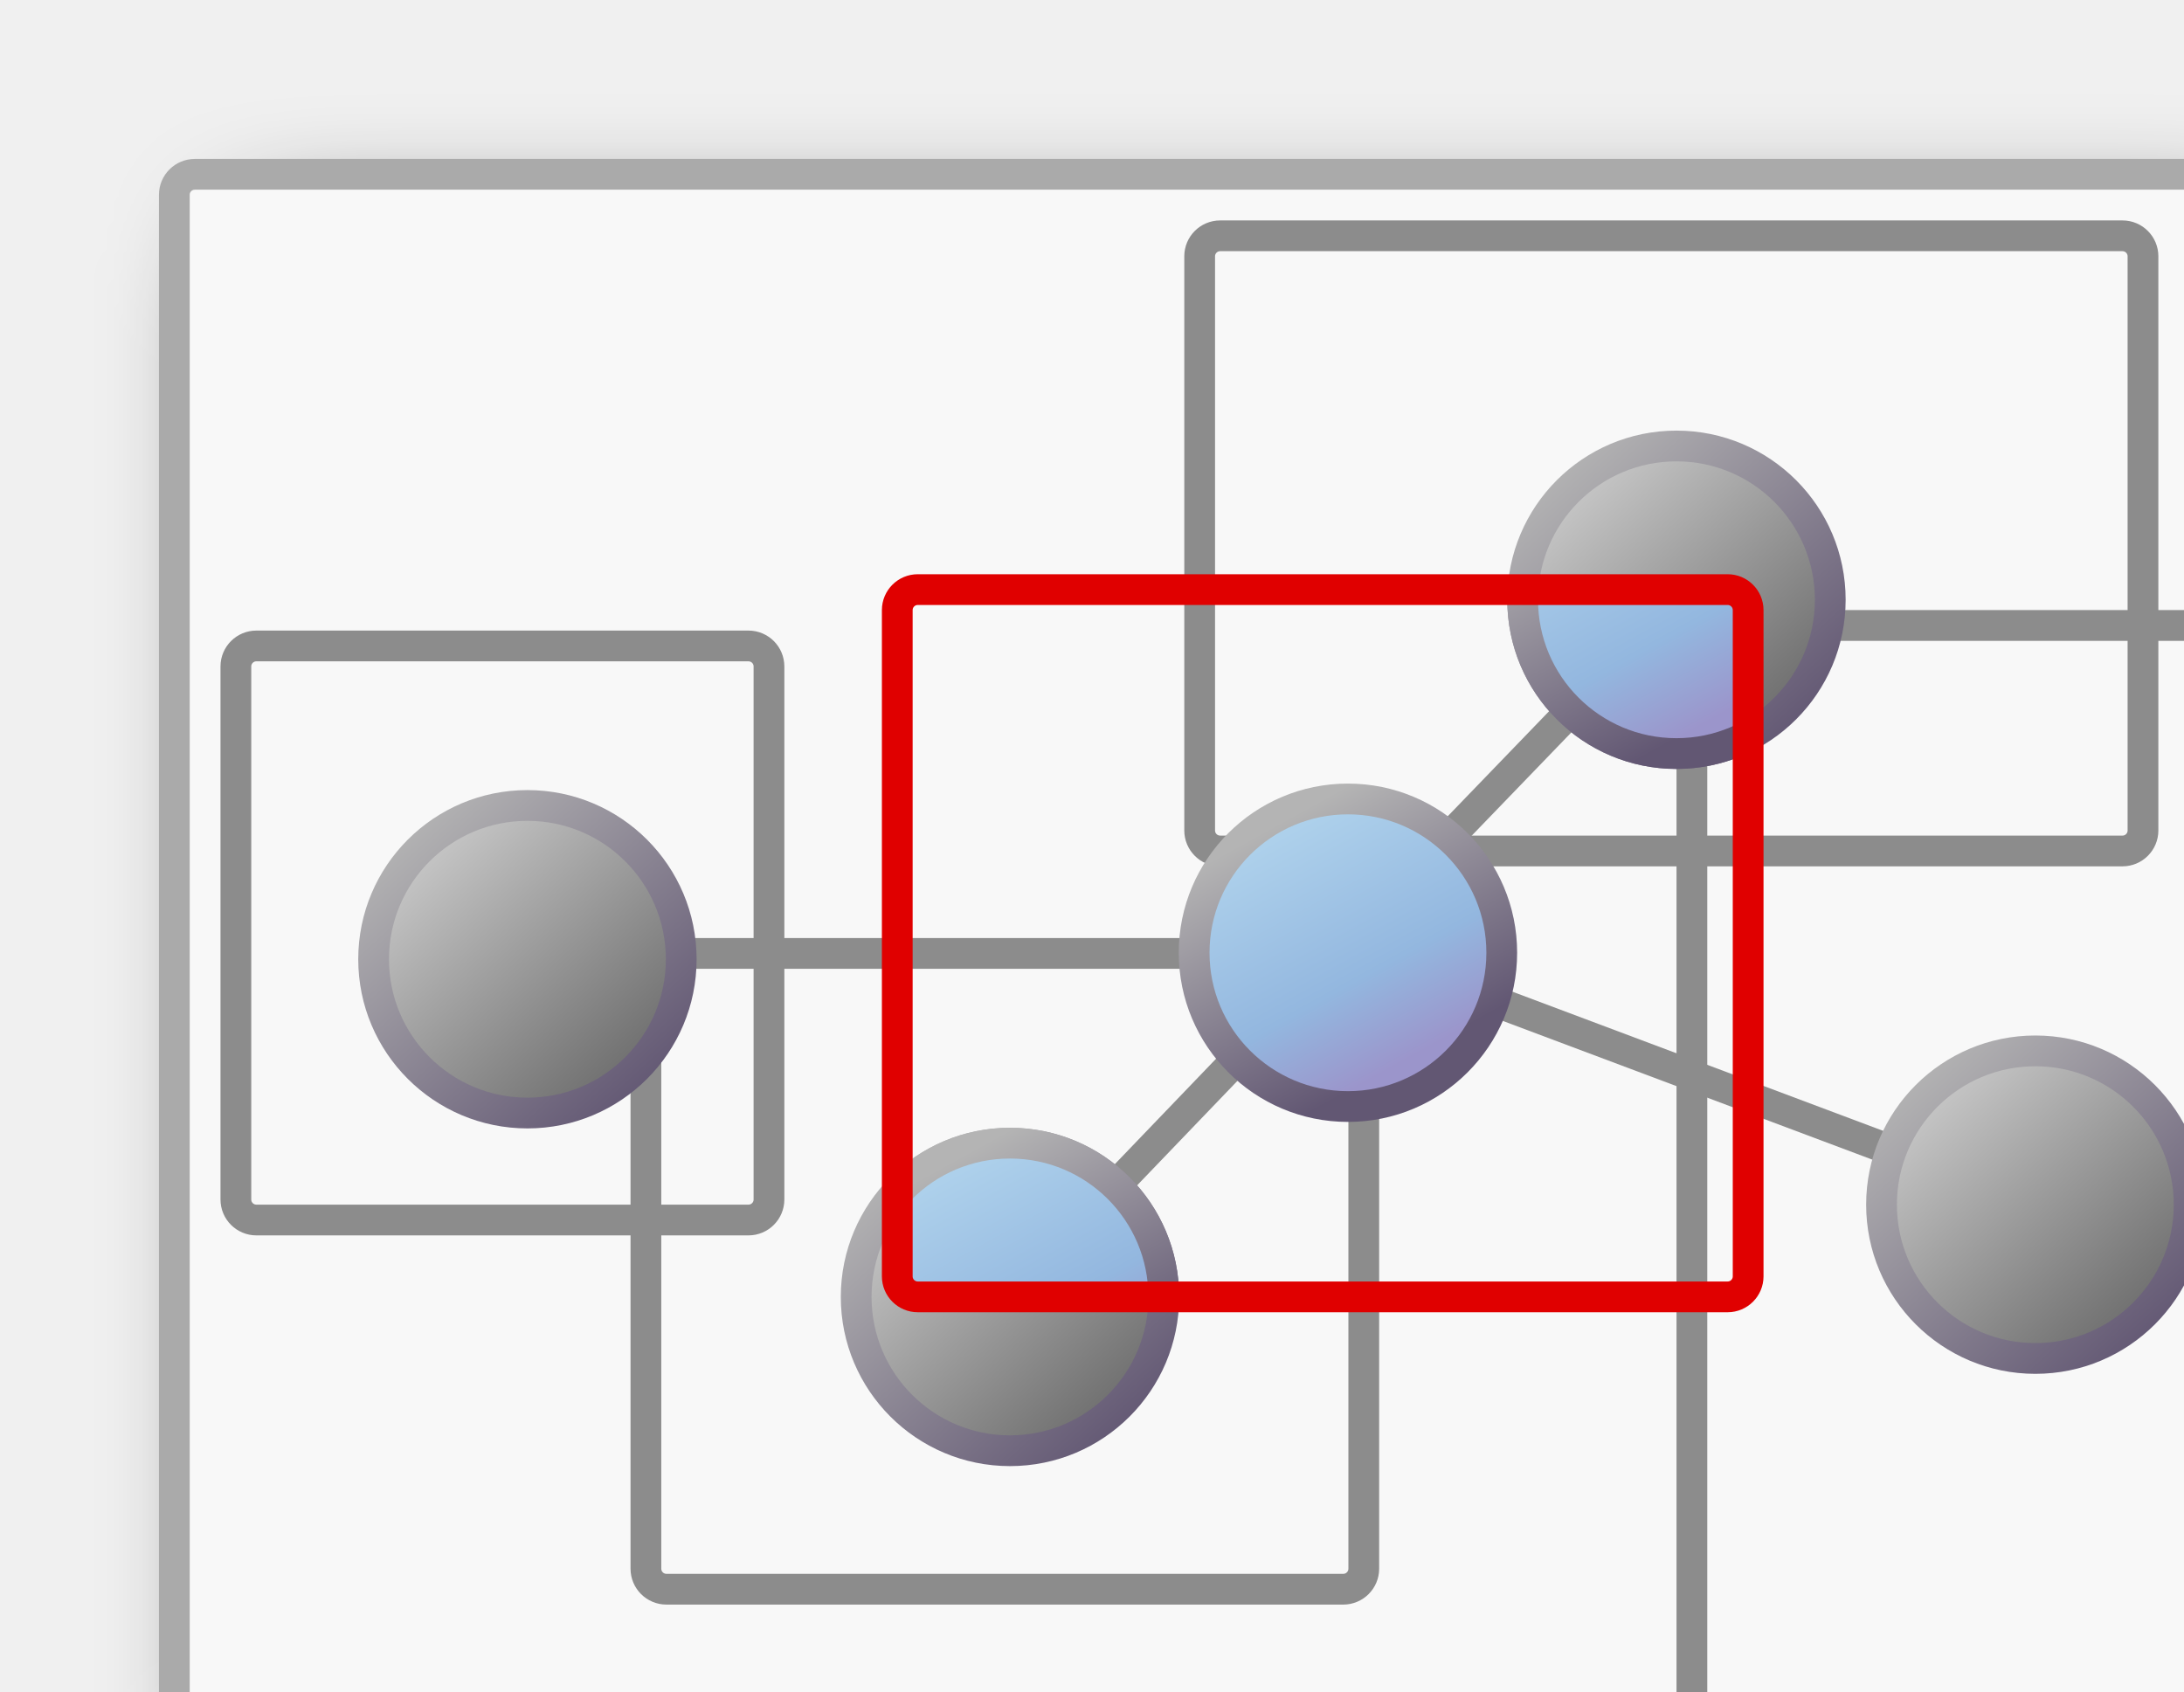
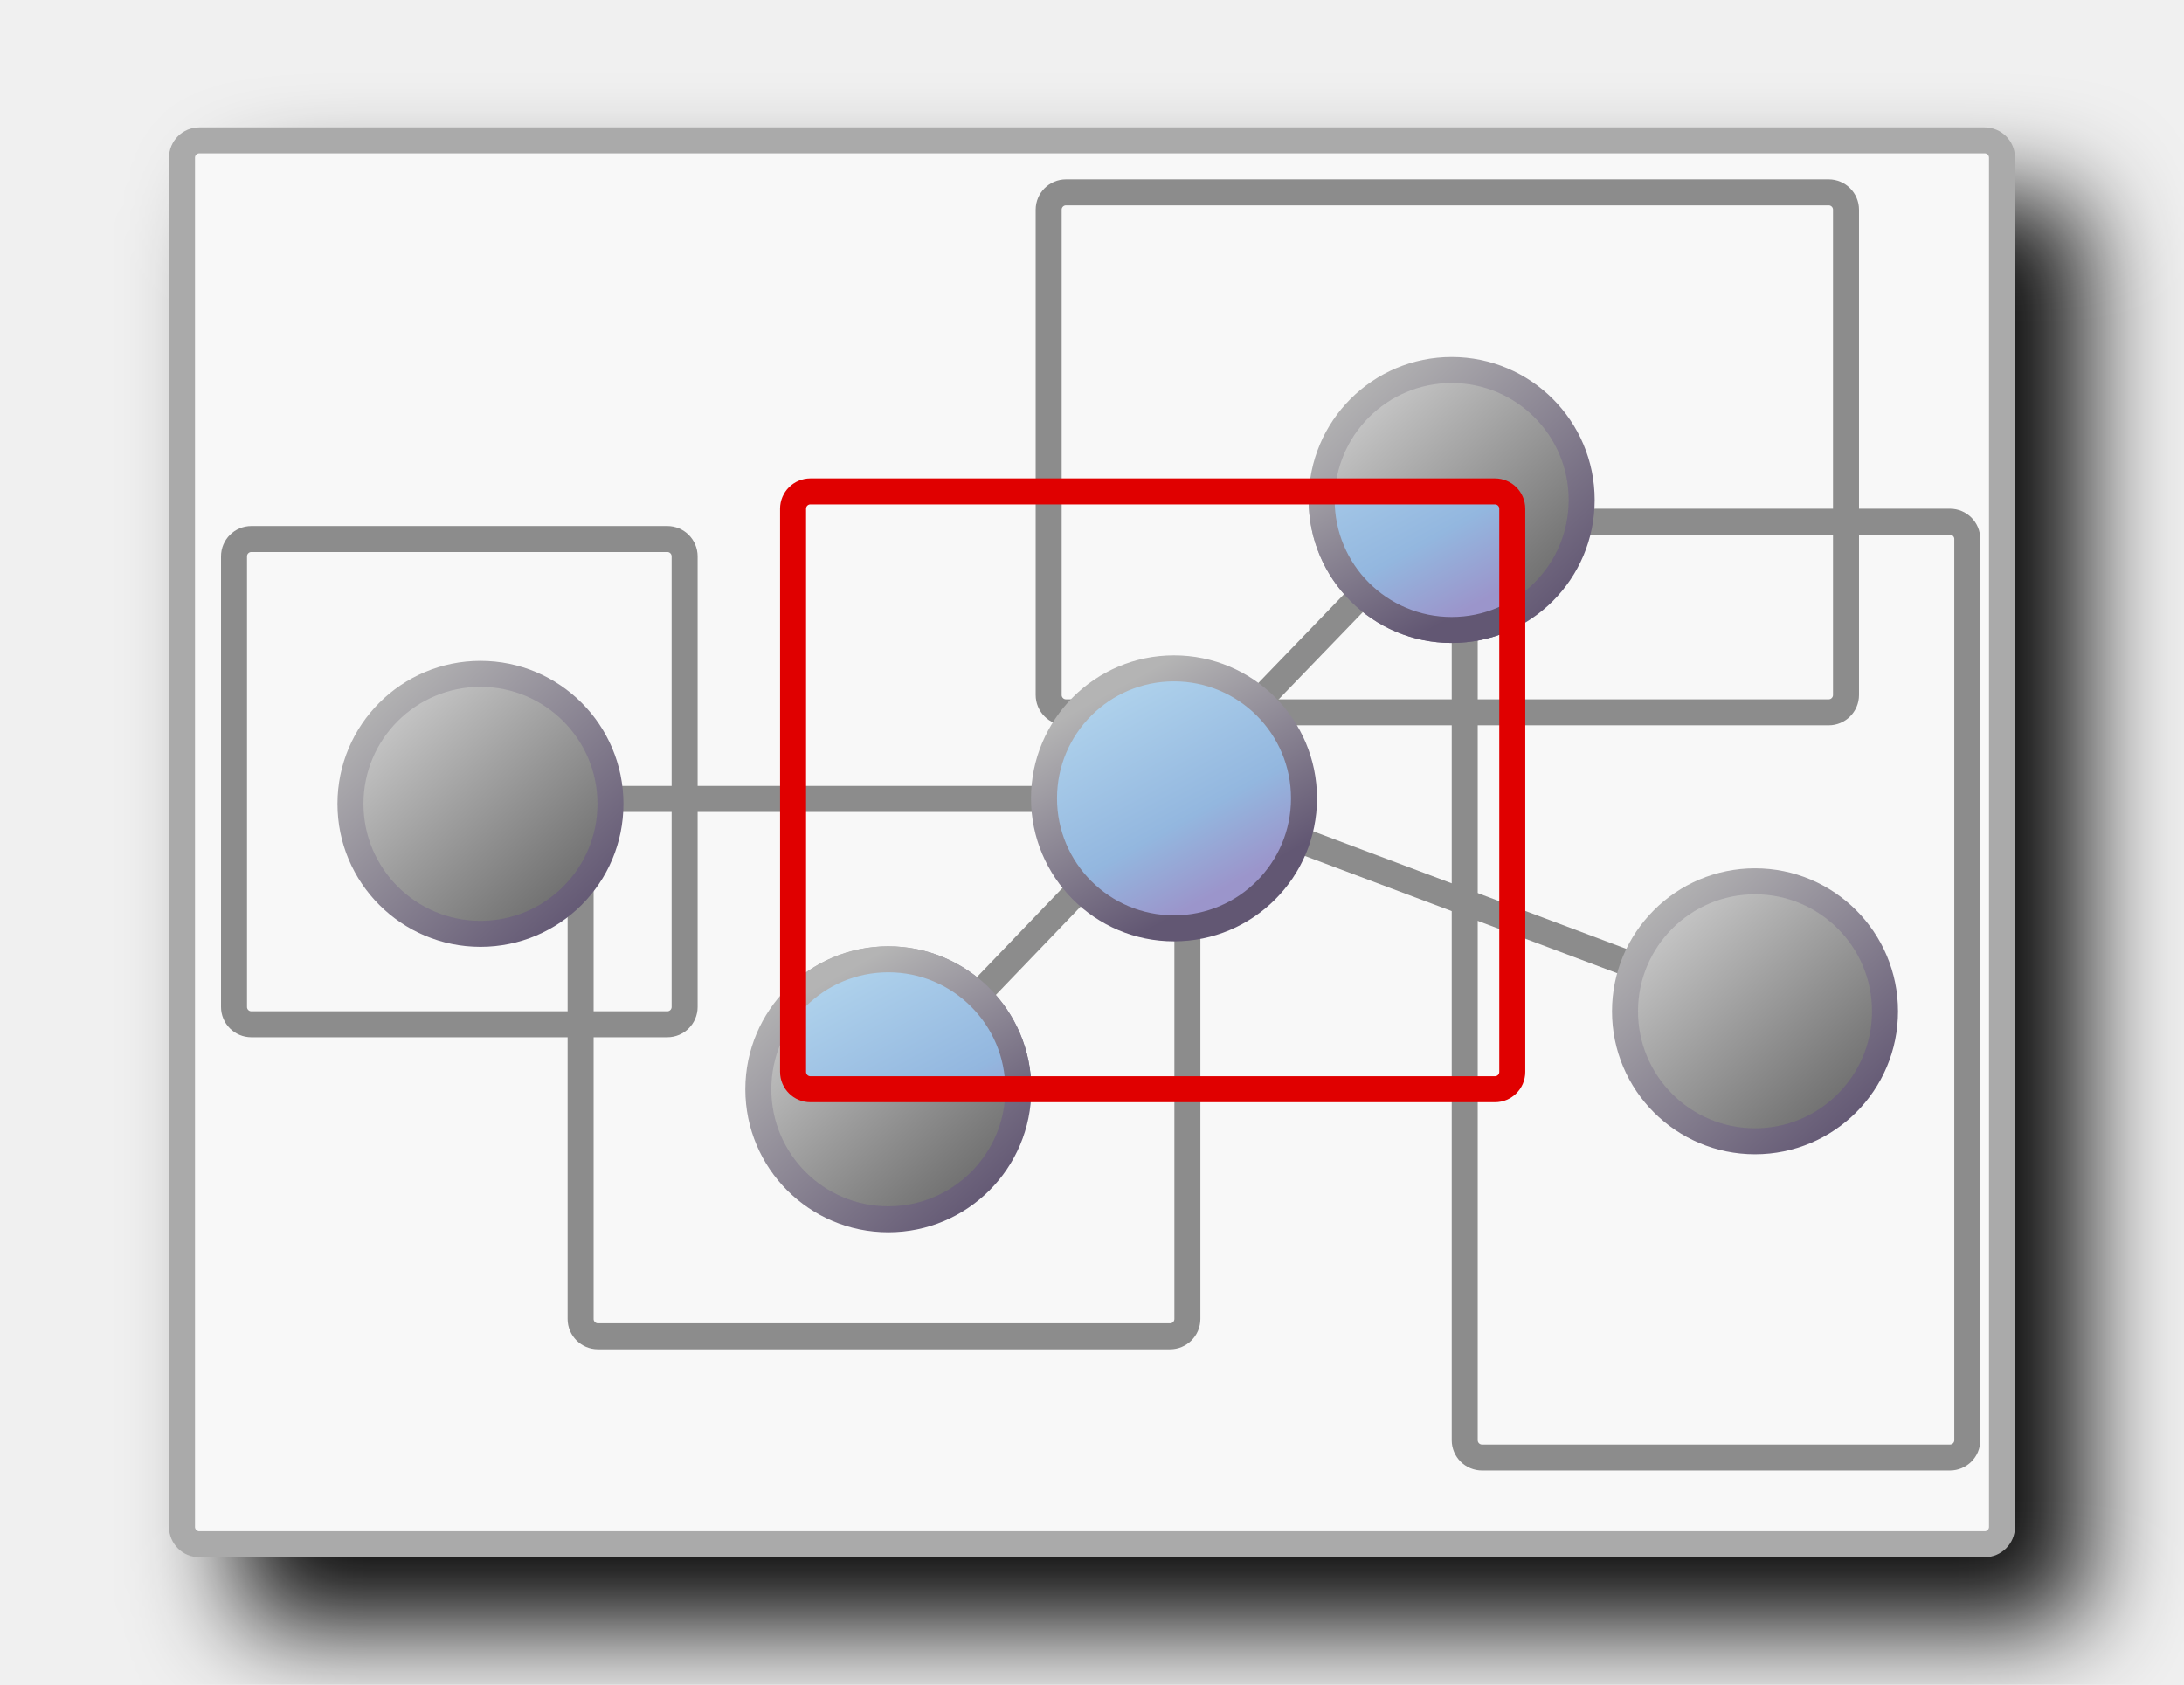
- <svg xmlns="http://www.w3.org/2000/svg" xmlns:xlink="http://www.w3.org/1999/xlink" enable-background="new" version="1.1" id="svg2">
+ <svg xmlns="http://www.w3.org/2000/svg" xmlns:xlink="http://www.w3.org/1999/xlink" version="1.1" id="svg2" width="125.998" height="97.198" style="enable-background:new">
  <defs id="defs4">
    <linearGradient id="linearGradient5889">
      <stop style="stop-color:#afd2ec;stop-opacity:1;" offset="0" id="stop5891" />
      <stop id="stop5893" offset="0.651" style="stop-color:#93b7df;stop-opacity:1;" />
      <stop style="stop-color:#9b95cb;stop-opacity:1;" offset="1" id="stop5895" />
    </linearGradient>
    <linearGradient id="linearGradient4316">
      <stop id="stop4318" offset="0" style="stop-color:#b4b4b4;stop-opacity:1;" />
      <stop id="stop4320" offset="1" style="stop-color:#625773;stop-opacity:1;" />
    </linearGradient>
    <linearGradient id="linearGradient4842">
      <stop style="stop-color:#cfcfcf;stop-opacity:1;" offset="0" id="stop4284" />
      <stop style="stop-color:#666666;stop-opacity:1" offset="1" id="stop4286" />
    </linearGradient>
-     <filter id="filter4528" style="color-interpolation-filters:sRGB;">
+     <filter id="filter4528" style="color-interpolation-filters:sRGB">
      <feFlood id="feFlood4530" result="flood" flood-color="rgb(0,0,0)" flood-opacity="0.95" />
      <feComposite id="feComposite4532" result="composite1" operator="in" in2="SourceGraphic" in="flood" />
      <feGaussianBlur id="feGaussianBlur4534" result="blur" stdDeviation="3" in="composite1" />
      <feOffset id="feOffset4536" result="offset" dy="4" dx="4" />
      <feComposite id="feComposite4538" result="composite2" operator="over" in2="offset" in="SourceGraphic" />
    </filter>
    <clipPath id="clipPath4311" clipPathUnits="userSpaceOnUse">
      <rect rx="1" y="45.968" x="27.736" height="34.492" width="41.492" id="rect4313" style="display:inline;fill:#ffffff;fill-opacity:1;stroke:none;stroke-width:1.5;stroke-linecap:round;stroke-linejoin:round;stroke-miterlimit:4;stroke-dasharray:none;stroke-opacity:1" />
    </clipPath>
    <clipPath id="clipPath4315" clipPathUnits="userSpaceOnUse">
      <rect rx="1" y="11.968" x="60.236" height="34.492" width="41.492" id="rect4317" style="display:inline;fill:#ffffff;fill-opacity:1;stroke:none;stroke-width:1.5;stroke-linecap:round;stroke-linejoin:round;stroke-miterlimit:4;stroke-dasharray:none;stroke-opacity:1" />
    </clipPath>
    <linearGradient y2="52.317" x2="27.987" y1="40.841" x1="21.66" gradientTransform="translate(40.01263,-0.3172293)" gradientUnits="userSpaceOnUse" id="linearGradient5897" xlink:href="#linearGradient4316" />
    <linearGradient y2="52.317" x2="27.987" y1="40.841" x1="21.66" gradientTransform="translate(40.01263,-0.3172293)" gradientUnits="userSpaceOnUse" id="linearGradient5899" xlink:href="#linearGradient5889" />
    <linearGradient y2="54" x2="31" y1="41" x1="19" gradientUnits="userSpaceOnUse" id="linearGradient6577" xlink:href="#linearGradient4842" />
    <linearGradient y2="54" x2="31" y1="41" x1="19" gradientUnits="userSpaceOnUse" id="linearGradient6579" xlink:href="#linearGradient4316" />
+     <linearGradient xlink:href="#linearGradient4842" id="linearGradient4213" gradientUnits="userSpaceOnUse" x1="19" y1="41" x2="31" y2="54" />
+     <linearGradient xlink:href="#linearGradient4316" id="linearGradient4215" gradientUnits="userSpaceOnUse" x1="19" y1="41" x2="31" y2="54" />
+     <linearGradient xlink:href="#linearGradient5889" id="linearGradient4217" gradientUnits="userSpaceOnUse" gradientTransform="translate(40.01263,-0.3172293)" x1="21.66" y1="40.841" x2="27.987" y2="52.317" />
+     <linearGradient xlink:href="#linearGradient4316" id="linearGradient4219" gradientUnits="userSpaceOnUse" gradientTransform="translate(40.01263,-0.3172293)" x1="21.66" y1="40.841" x2="27.987" y2="52.317" />
  </defs>
-   <g style="display:none" id="layer3">
+   <g style="display:none" id="layer3" transform="translate(1.9989,-0.4011154)">
    <flowRoot style="font-style:normal;font-weight:normal;font-size:40px;line-height:125%;font-family:Sans;letter-spacing:0px;word-spacing:0px;fill:#000000;fill-opacity:1;stroke:none;stroke-width:1px;stroke-linecap:butt;stroke-linejoin:miter;stroke-opacity:1" id="flowRoot4438" xml:space="preserve">
      <flowRegion id="flowRegion4440">
        <rect y="7.101" x="130.519" height="61.421" width="362.383" id="rect4442" />
      </flowRegion>
      <flowPara id="flowPara4444" />
    </flowRoot>
    <flowRoot style="font-style:normal;font-weight:normal;font-size:40px;line-height:125%;font-family:Sans;letter-spacing:0px;word-spacing:0px;fill:#000000;fill-opacity:1;stroke:none;stroke-width:1px;stroke-linecap:butt;stroke-linejoin:miter;stroke-opacity:1" id="flowRoot4446" xml:space="preserve">
      <flowRegion id="flowRegion4448">
        <rect y="7.101" x="129.751" height="66.795" width="363.918" id="rect4450" />
      </flowRegion>
      <flowPara id="flowPara4452" />
    </flowRoot>
    <text id="text4454" y="65.451" x="131.287" style="font-style:normal;font-variant:normal;font-weight:600;font-stretch:normal;font-size:70px;line-height:125%;font-family:'Lucida Grande';-inkscape-font-specification:'Lucida Grande, Semi-Bold';text-align:start;letter-spacing:0px;word-spacing:0px;writing-mode:lr-tb;text-anchor:start;fill:#aaaaaa;fill-opacity:1;stroke:none;stroke-width:1px;stroke-linecap:butt;stroke-linejoin:miter;stroke-opacity:1" xml:space="preserve">
      <tspan y="65.451" x="131.287" id="tspan4456">Piccolo2D</tspan>
    </text>
    <text id="text4458" y="88.676" x="135.126" style="font-style:normal;font-variant:normal;font-weight:600;font-stretch:normal;font-size:19.375px;line-height:125%;font-family:'Lucida Grande';-inkscape-font-specification:'Lucida Grande, Semi-Bold';text-align:start;letter-spacing:0px;word-spacing:0px;writing-mode:lr-tb;text-anchor:start;fill:#5e5e5e;fill-opacity:1;stroke:none;stroke-width:1px;stroke-linecap:butt;stroke-linejoin:miter;stroke-opacity:1" xml:space="preserve">
      <tspan y="88.676" x="135.126" id="tspan4460">Structured 2D Graphics Framework</tspan>
    </text>
  </g>
-   <g style="display:inline;opacity:1" id="layer4">
+   <g style="display:inline;opacity:1" id="layer4" transform="translate(1.9989,-0.4011154)">
    <rect rx="1" y="8.501" x="8.501" height="80.998" width="104.998" id="rect4690" style="fill:#f8f8f8;fill-opacity:1;stroke:#aaaaaa;stroke-width:1.5;stroke-linecap:round;stroke-linejoin:round;stroke-miterlimit:4;stroke-dasharray:none;stroke-opacity:1;filter:url(#filter4528)" />
    <path id="path4202" d="M 49.115,63.323 65.516,46.24" style="fill:none;fill-rule:evenodd;stroke:#8c8c8c;stroke-width:1.5;stroke-linecap:butt;stroke-linejoin:miter;stroke-miterlimit:4;stroke-dasharray:none;stroke-opacity:1" />
    <path style="fill:none;fill-rule:evenodd;stroke:#8c8c8c;stroke-width:1.5;stroke-linecap:butt;stroke-linejoin:miter;stroke-miterlimit:4;stroke-dasharray:none;stroke-opacity:1" d="M 65.7,45.961 81.912,29.16" id="path4204" />
    <path id="path4206" d="M 65.84,46.193 99.228,58.729" style="fill:none;fill-rule:evenodd;stroke:#8c8c8c;stroke-width:1.5;stroke-linecap:butt;stroke-linejoin:miter;stroke-miterlimit:4;stroke-dasharray:none;stroke-opacity:1" />
    <rect rx="1" y="11.5" x="58.5" height="30" width="46" id="rect4682" style="fill:none;fill-opacity:1;stroke:#8c8c8c;stroke-width:1.5;stroke-linecap:round;stroke-linejoin:round;stroke-miterlimit:4;stroke-dasharray:none;stroke-opacity:1" />
    <rect rx="1" y="30.503" x="82.503" height="53.994" width="28.994" id="rect4684" style="fill:none;fill-opacity:1;stroke:#8c8c8c;stroke-width:1.5;stroke-linecap:round;stroke-linejoin:round;stroke-miterlimit:4;stroke-dasharray:none;stroke-opacity:1" />
    <rect rx="1" y="46.497" x="31.497" height="31.006" width="35.006" id="rect4686" style="fill:none;fill-opacity:1;stroke:#8c8c8c;stroke-width:1.5;stroke-linecap:round;stroke-linejoin:round;stroke-miterlimit:4;stroke-dasharray:none;stroke-opacity:1" />
    <rect rx="1" y="31.502" x="11.502" height="27.996" width="25.996" id="rect4688" style="fill:none;fill-opacity:1;stroke:#8c8c8c;stroke-width:1.5;stroke-linecap:round;stroke-linejoin:round;stroke-miterlimit:4;stroke-dasharray:none;stroke-opacity:1" />
-     <circle r="7.5" cy="46.781" cx="25.719" id="path4824" style="fill:url(#linearGradient6577);fill-opacity:1;stroke:url(#linearGradient6579);stroke-width:1.5;stroke-linecap:round;stroke-linejoin:round;stroke-miterlimit:4;stroke-dasharray:none;stroke-opacity:1" />
+     <circle r="7.5" cy="46.781" cx="25.719" id="path4824" style="fill:url(#linearGradient4213);fill-opacity:1;stroke:url(#linearGradient4215);stroke-width:1.5;stroke-linecap:round;stroke-linejoin:round;stroke-miterlimit:4;stroke-dasharray:none;stroke-opacity:1" />
    <use height="100%" width="100%" transform="translate(23.53125,16.46875)" id="use3475" xlink:href="#path4824" y="0" x="0" />
    <use height="100%" width="100%" transform="translate(56.03125,-17.53125)" id="use3477" xlink:href="#path4824" y="0" x="0" />
    <use height="100%" width="100%" transform="translate(73.53125,11.96875)" id="use3479" xlink:href="#path4824" y="0" x="0" />
  </g>
-   <g style="display:inline;opacity:1" id="layer5">
+   <g style="display:inline;opacity:1" id="layer5" transform="translate(1.9989,-0.4011154)">
    <use clip-path="url(#clipPath4315)" height="100%" width="100%" transform="translate(-16.48138,16.78598)" id="use4289" xlink:href="#circle4322" y="0" x="0" />
-     <circle style="display:inline;opacity:1;fill:url(#linearGradient5899);fill-opacity:1;stroke:url(#linearGradient5897);stroke-width:1.5;stroke-linecap:round;stroke-linejoin:round;stroke-miterlimit:4;stroke-dasharray:none;stroke-opacity:1" id="circle4322" cx="65.731" cy="46.464" r="7.5" />
+     <circle style="display:inline;opacity:1;fill:url(#linearGradient4217);fill-opacity:1;stroke:url(#linearGradient4219);stroke-width:1.5;stroke-linecap:round;stroke-linejoin:round;stroke-miterlimit:4;stroke-dasharray:none;stroke-opacity:1" id="circle4322" cx="65.731" cy="46.464" r="7.5" />
    <use clip-path="url(#clipPath4311)" height="100%" width="100%" transform="translate(16.01862,-17.21402)" id="use4291" xlink:href="#circle4322" y="0" x="0" />
    <rect style="display:inline;fill:none;fill-opacity:1;stroke:#e00000;stroke-width:1.5;stroke-linecap:round;stroke-linejoin:round;stroke-miterlimit:4;stroke-dasharray:none;stroke-opacity:1" id="rect3470" width="41.492" height="34.492" x="43.754" y="28.754" rx="1" />
  </g>
</svg>
